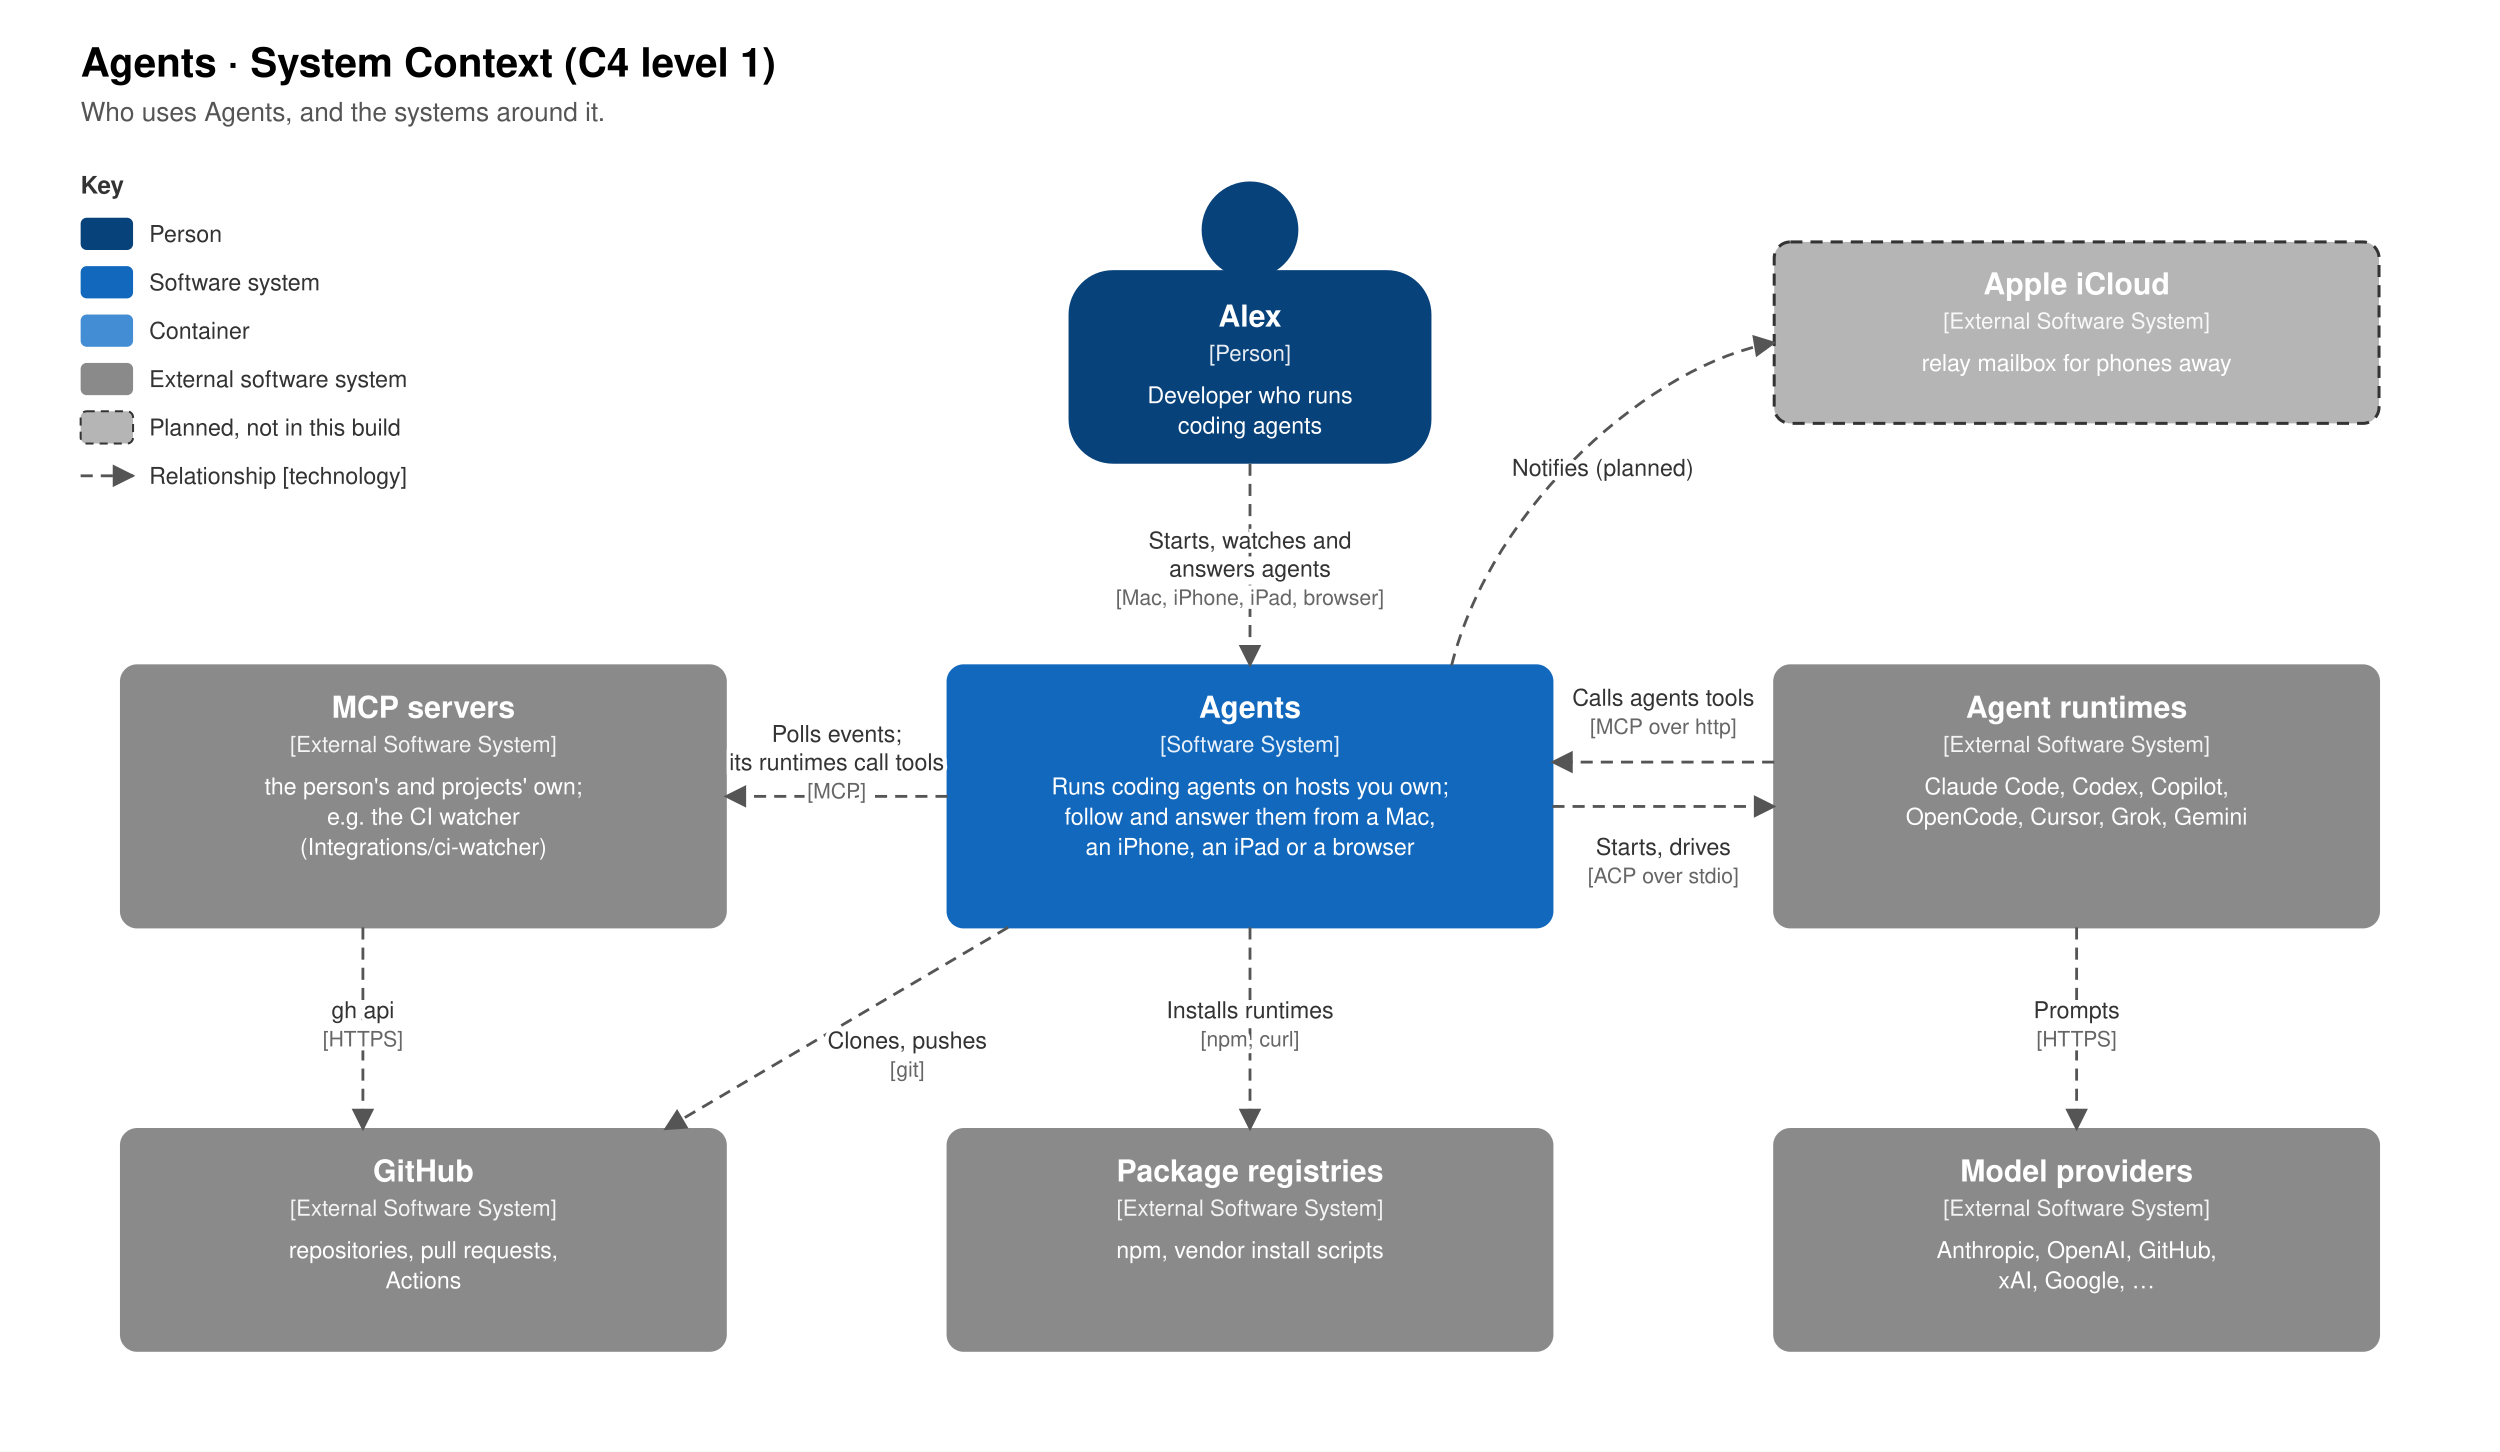
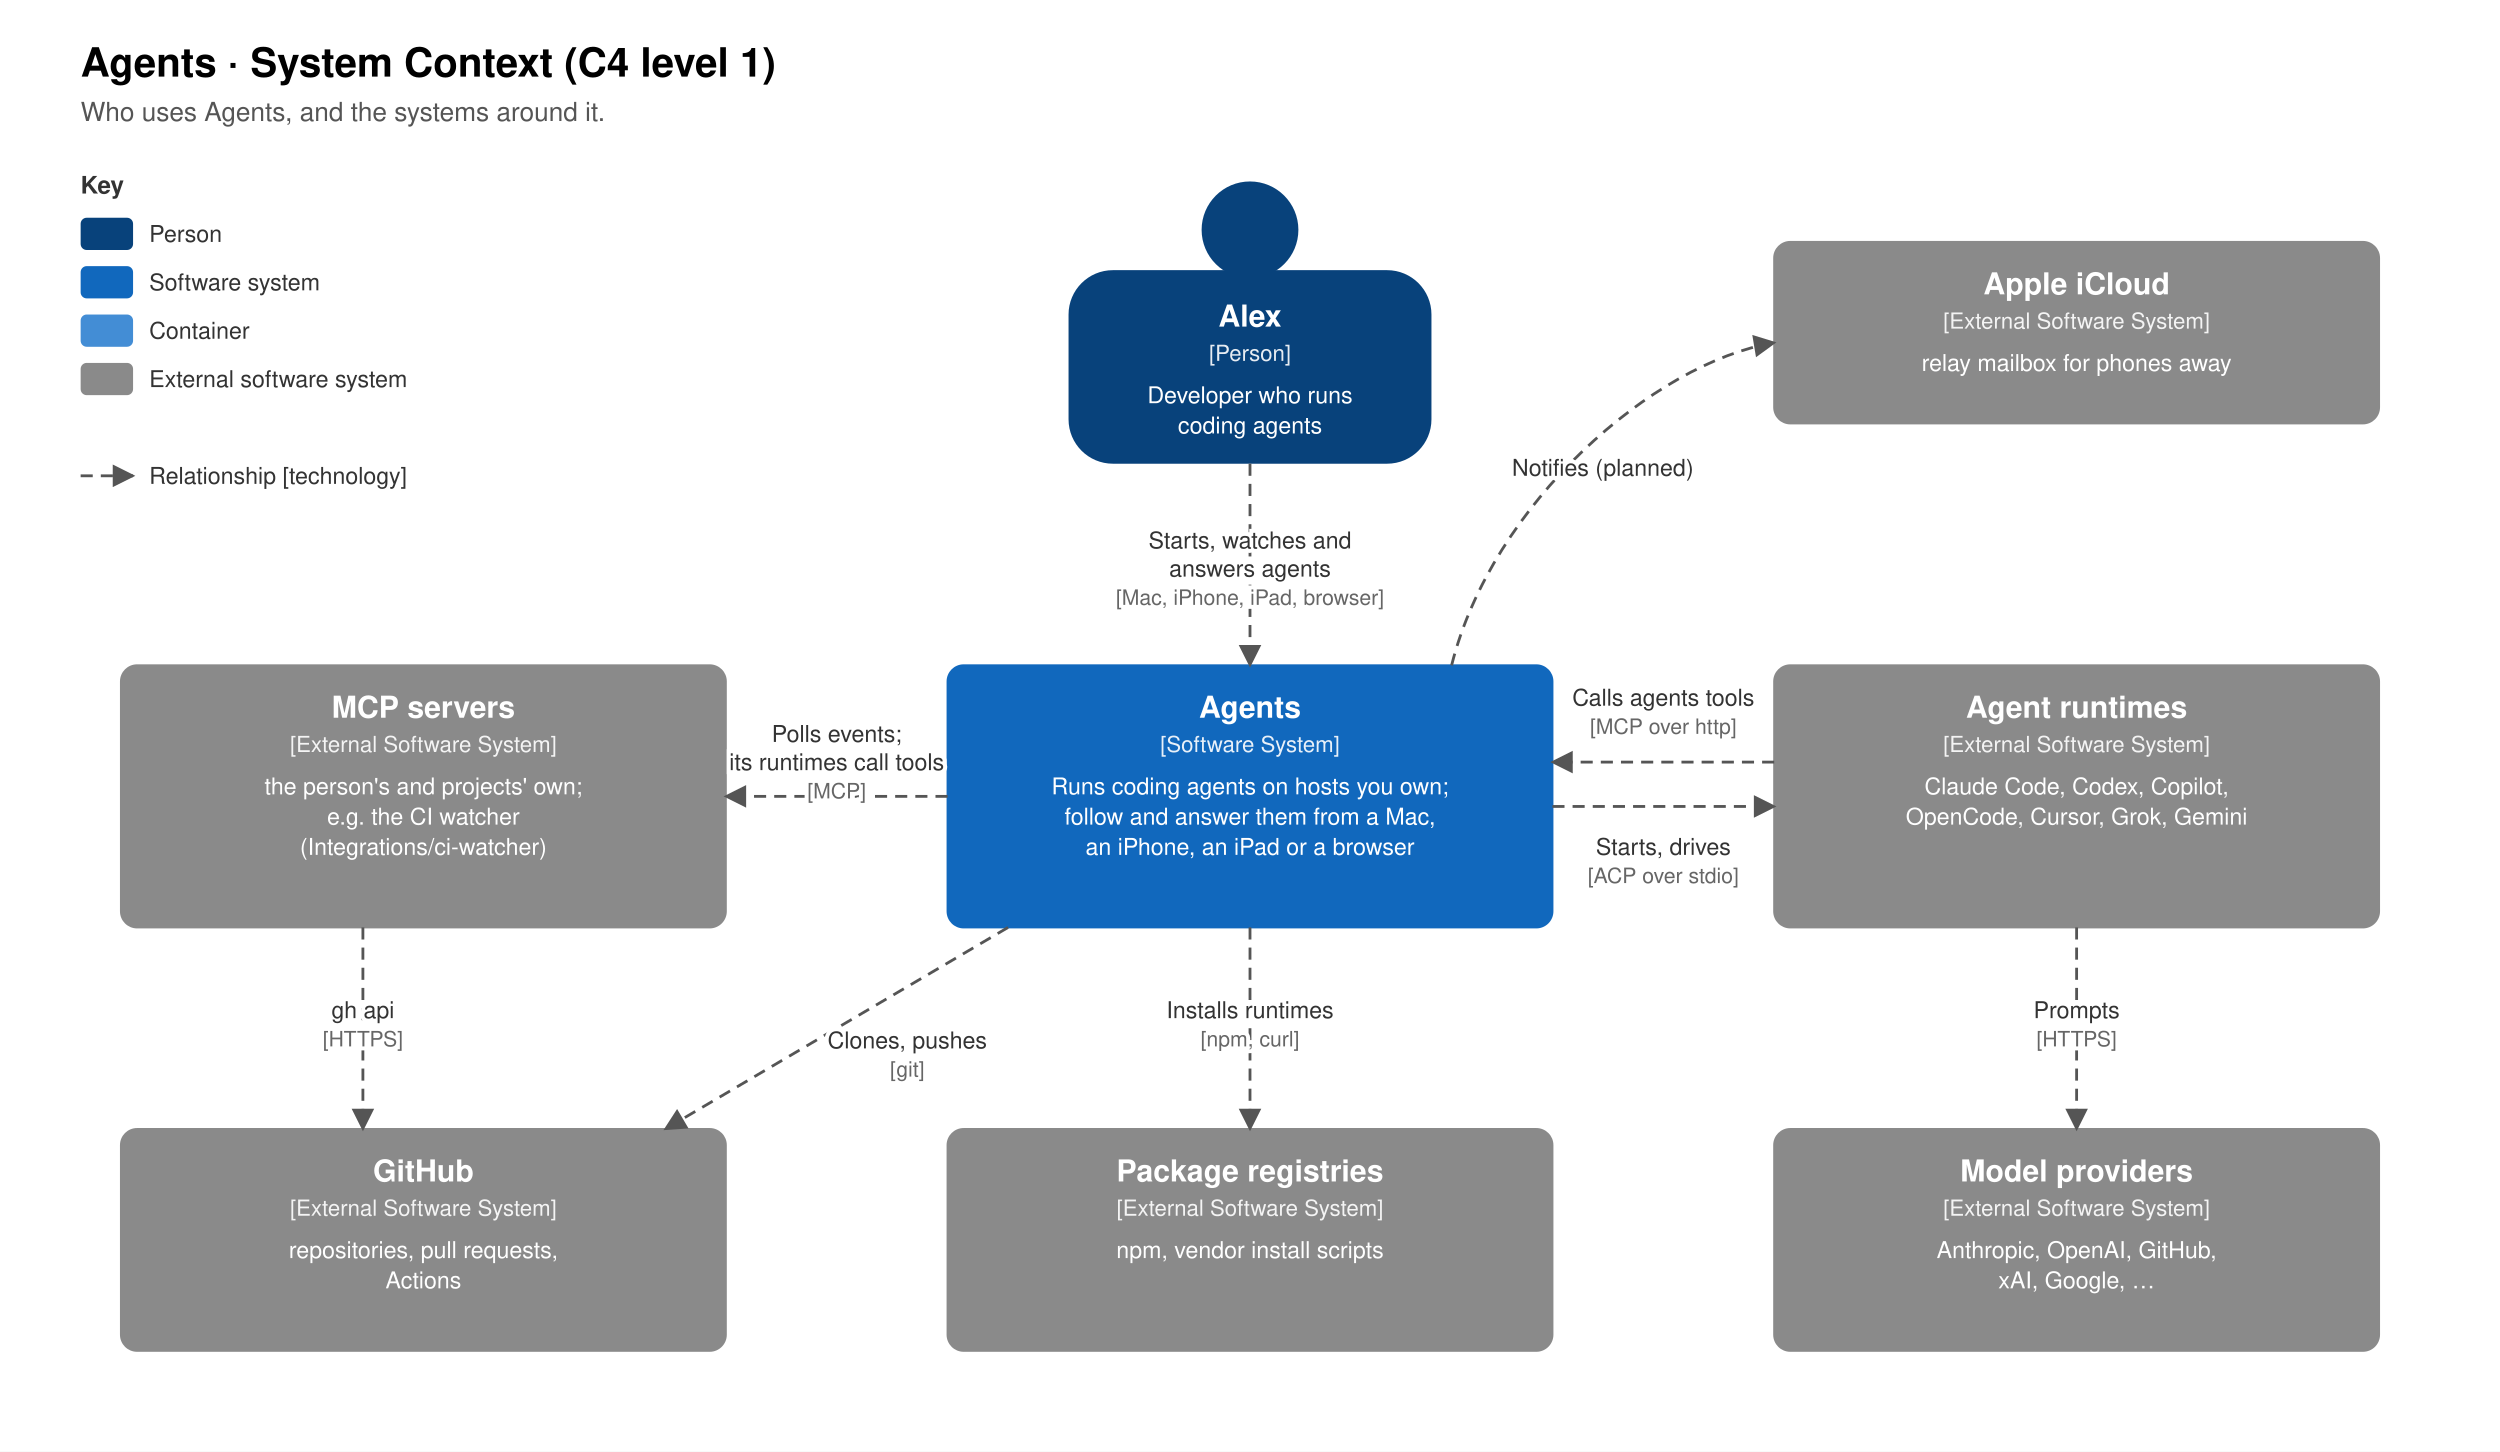
<svg xmlns="http://www.w3.org/2000/svg" viewBox="0 0 1240 720" width="1240" height="720" font-family="-apple-system, Helvetica, Arial, sans-serif">
  <defs>
    <marker id="a" viewBox="0 0 10 10" refX="9" refY="5" markerWidth="8" markerHeight="8" orient="auto-start-reverse">
      <path d="M0,0 L10,5 L0,10 z" fill="#555" />
    </marker>
    <style>
.t{fill:#fff;font-weight:700;font-size:15px;text-anchor:middle} .k{fill:#fff;font-size:11px;text-anchor:middle;opacity:.9} .d{fill:#fff;font-size:11.5px;text-anchor:middle}
.r{stroke:#555;stroke-width:1.4;fill:none;stroke-dasharray:6 4;marker-end:url(#a)} .rl{font-size:11.5px;fill:#333;text-anchor:middle} .rt{font-size:10.5px;fill:#666;text-anchor:middle}
</style>
  </defs>
  <rect width="1240" height="720" fill="#fff" />
  <text x="40" y="38" font-size="20" font-weight="700">Agents · System Context (C4 level 1)</text>
  <text x="40" y="60" font-size="13" fill="#555">Who uses Agents, and the systems around it.</text>
  <circle cx="620.0" cy="114" r="24" fill="#08427b" />
  <rect x="530" y="134" width="180" height="96" rx="22" fill="#08427b" />
  <text class="t" x="620.0" y="162">Alex</text>
  <text class="k" x="620.0" y="179">[Person]</text>
  <text class="d" x="620.0" y="200">Developer who runs</text>
  <text class="d" x="620.0" y="215">coding agents</text>
  <rect x="470" y="330" width="300" height="130" rx="8" fill="#1168bd" stroke="#1168bd" />
  <text class="t" x="620.0" y="356">Agents</text>
  <text class="k" x="620.0" y="373">[Software System]</text>
  <text class="d" x="620.0" y="394">Runs coding agents on hosts you own;</text>
  <text class="d" x="620.0" y="409">follow and answer them from a Mac,</text>
  <text class="d" x="620.0" y="424">an iPhone, an iPad or a browser</text>
  <rect x="880" y="330" width="300" height="130" rx="8" fill="#8a8a8a" stroke="#8a8a8a" />
  <text class="t" x="1030.0" y="356">Agent runtimes</text>
  <text class="k" x="1030.0" y="373">[External Software System]</text>
  <text class="d" x="1030.0" y="394">Claude Code, Codex, Copilot,</text>
  <text class="d" x="1030.0" y="409">OpenCode, Cursor, Grok, Gemini</text>
  <rect x="880" y="560" width="300" height="110" rx="8" fill="#8a8a8a" stroke="#8a8a8a" />
  <text class="t" x="1030.0" y="586">Model providers</text>
  <text class="k" x="1030.0" y="603">[External Software System]</text>
  <text class="d" x="1030.0" y="624">Anthropic, OpenAI, GitHub,</text>
  <text class="d" x="1030.0" y="639">xAI, Google, …</text>
  <rect x="60" y="330" width="300" height="130" rx="8" fill="#8a8a8a" stroke="#8a8a8a" />
  <text class="t" x="210.0" y="356">MCP servers</text>
  <text class="k" x="210.0" y="373">[External Software System]</text>
  <text class="d" x="210.0" y="394">the person's and projects' own;</text>
  <text class="d" x="210.0" y="409">e.g. the CI watcher</text>
  <text class="d" x="210.0" y="424">(Integrations/ci-watcher)</text>
  <rect x="60" y="560" width="300" height="110" rx="8" fill="#8a8a8a" stroke="#8a8a8a" />
  <text class="t" x="210.0" y="586">GitHub</text>
  <text class="k" x="210.0" y="603">[External Software System]</text>
  <text class="d" x="210.0" y="624">repositories, pull requests,</text>
  <text class="d" x="210.0" y="639">Actions</text>
  <rect x="470" y="560" width="300" height="110" rx="8" fill="#8a8a8a" stroke="#8a8a8a" />
  <text class="t" x="620.0" y="586">Package registries</text>
  <text class="k" x="620.0" y="603">[External Software System]</text>
  <text class="d" x="620.0" y="624">npm, vendor install scripts</text>
-   <rect x="880" y="120" width="300" height="90" rx="8" fill="#b5b5b5" stroke="#333" stroke-width="1.5" stroke-dasharray="6 4" />
+   <rect x="880" y="120" width="300" height="90" rx="8" fill="#8a8a8a" stroke="#8a8a8a" />
  <text class="t" x="1030.0" y="146">Apple iCloud</text>
  <text class="k" x="1030.0" y="163">[External Software System]</text>
  <text class="d" x="1030.0" y="184">relay mailbox for phones away</text>
  <path class="r" d="M620,230 L620,330" />
  <text class="rl" x="620" y="272">
    <tspan style="paint-order:stroke;stroke:#fff;stroke-width:4px">Starts, watches and</tspan>
  </text>
  <text class="rl" x="620" y="286">
    <tspan style="paint-order:stroke;stroke:#fff;stroke-width:4px">answers agents</tspan>
  </text>
  <text class="rt" x="620" y="300">
    <tspan style="paint-order:stroke;stroke:#fff;stroke-width:4px">[Mac, iPhone, iPad, browser]</tspan>
  </text>
  <path class="r" d="M770,400 L880,400" />
  <text class="rl" x="825" y="424">
    <tspan style="paint-order:stroke;stroke:#fff;stroke-width:4px">Starts, drives</tspan>
  </text>
  <text class="rt" x="825" y="438">
    <tspan style="paint-order:stroke;stroke:#fff;stroke-width:4px">[ACP over stdio]</tspan>
  </text>
  <path class="r" d="M1030,460 L1030,560" />
  <text class="rl" x="1030" y="505">
    <tspan style="paint-order:stroke;stroke:#fff;stroke-width:4px">Prompts</tspan>
  </text>
  <text class="rt" x="1030" y="519">
    <tspan style="paint-order:stroke;stroke:#fff;stroke-width:4px">[HTTPS]</tspan>
  </text>
  <path class="r" d="M880,378 L770,378" />
  <text class="rl" x="825" y="350">
    <tspan style="paint-order:stroke;stroke:#fff;stroke-width:4px">Calls agents tools</tspan>
  </text>
  <text class="rt" x="825" y="364">
    <tspan style="paint-order:stroke;stroke:#fff;stroke-width:4px">[MCP over http]</tspan>
  </text>
  <path class="r" d="M470,395 L360,395" />
  <text class="rl" x="415" y="368">
    <tspan style="paint-order:stroke;stroke:#fff;stroke-width:4px">Polls events;</tspan>
  </text>
  <text class="rl" x="415" y="382">
    <tspan style="paint-order:stroke;stroke:#fff;stroke-width:4px">its runtimes call tools</tspan>
  </text>
  <text class="rt" x="415" y="396">
    <tspan style="paint-order:stroke;stroke:#fff;stroke-width:4px">[MCP]</tspan>
  </text>
  <path class="r" d="M620,460 L620,560" />
  <text class="rl" x="620" y="505">
    <tspan style="paint-order:stroke;stroke:#fff;stroke-width:4px">Installs runtimes</tspan>
  </text>
  <text class="rt" x="620" y="519">
    <tspan style="paint-order:stroke;stroke:#fff;stroke-width:4px">[npm, curl]</tspan>
  </text>
  <path class="r" d="M500,460 L330,560" />
  <text class="rl" x="450" y="520">
    <tspan style="paint-order:stroke;stroke:#fff;stroke-width:4px">Clones, pushes</tspan>
  </text>
  <text class="rt" x="450" y="534">
    <tspan style="paint-order:stroke;stroke:#fff;stroke-width:4px">[git]</tspan>
  </text>
  <path class="r" d="M720,330 C740,250 820,180 880,170" />
  <text class="rl" x="795" y="236">
    <tspan style="paint-order:stroke;stroke:#fff;stroke-width:4px">Notifies (planned)</tspan>
  </text>
  <path class="r" d="M180,460 L180,560" />
  <text class="rl" x="180" y="505">
    <tspan style="paint-order:stroke;stroke:#fff;stroke-width:4px">gh api</tspan>
  </text>
  <text class="rt" x="180" y="519">
    <tspan style="paint-order:stroke;stroke:#fff;stroke-width:4px">[HTTPS]</tspan>
  </text>
  <text x="40" y="96" font-size="12" font-weight="700" fill="#333">Key</text>
  <rect x="40" y="108" width="26" height="16" rx="3" fill="#08427b" />
  <text x="74" y="120" font-size="11.5" fill="#333">Person</text>
  <rect x="40" y="132" width="26" height="16" rx="3" fill="#1168bd" />
  <text x="74" y="144" font-size="11.5" fill="#333">Software system</text>
  <rect x="40" y="156" width="26" height="16" rx="3" fill="#438dd5" />
  <text x="74" y="168" font-size="11.5" fill="#333">Container</text>
  <rect x="40" y="180" width="26" height="16" rx="3" fill="#8a8a8a" />
  <text x="74" y="192" font-size="11.5" fill="#333">External software system</text>
-   <rect x="40" y="204" width="26" height="16" rx="3" fill="#b5b5b5" stroke="#333" stroke-dasharray="4 3" />
-   <text x="74" y="216" font-size="11.5" fill="#333">Planned, not in this build</text>
  <path class="r" d="M40,236 L66,236" />
  <text x="74" y="240" font-size="11.5" fill="#333">Relationship [technology]</text>
</svg>
